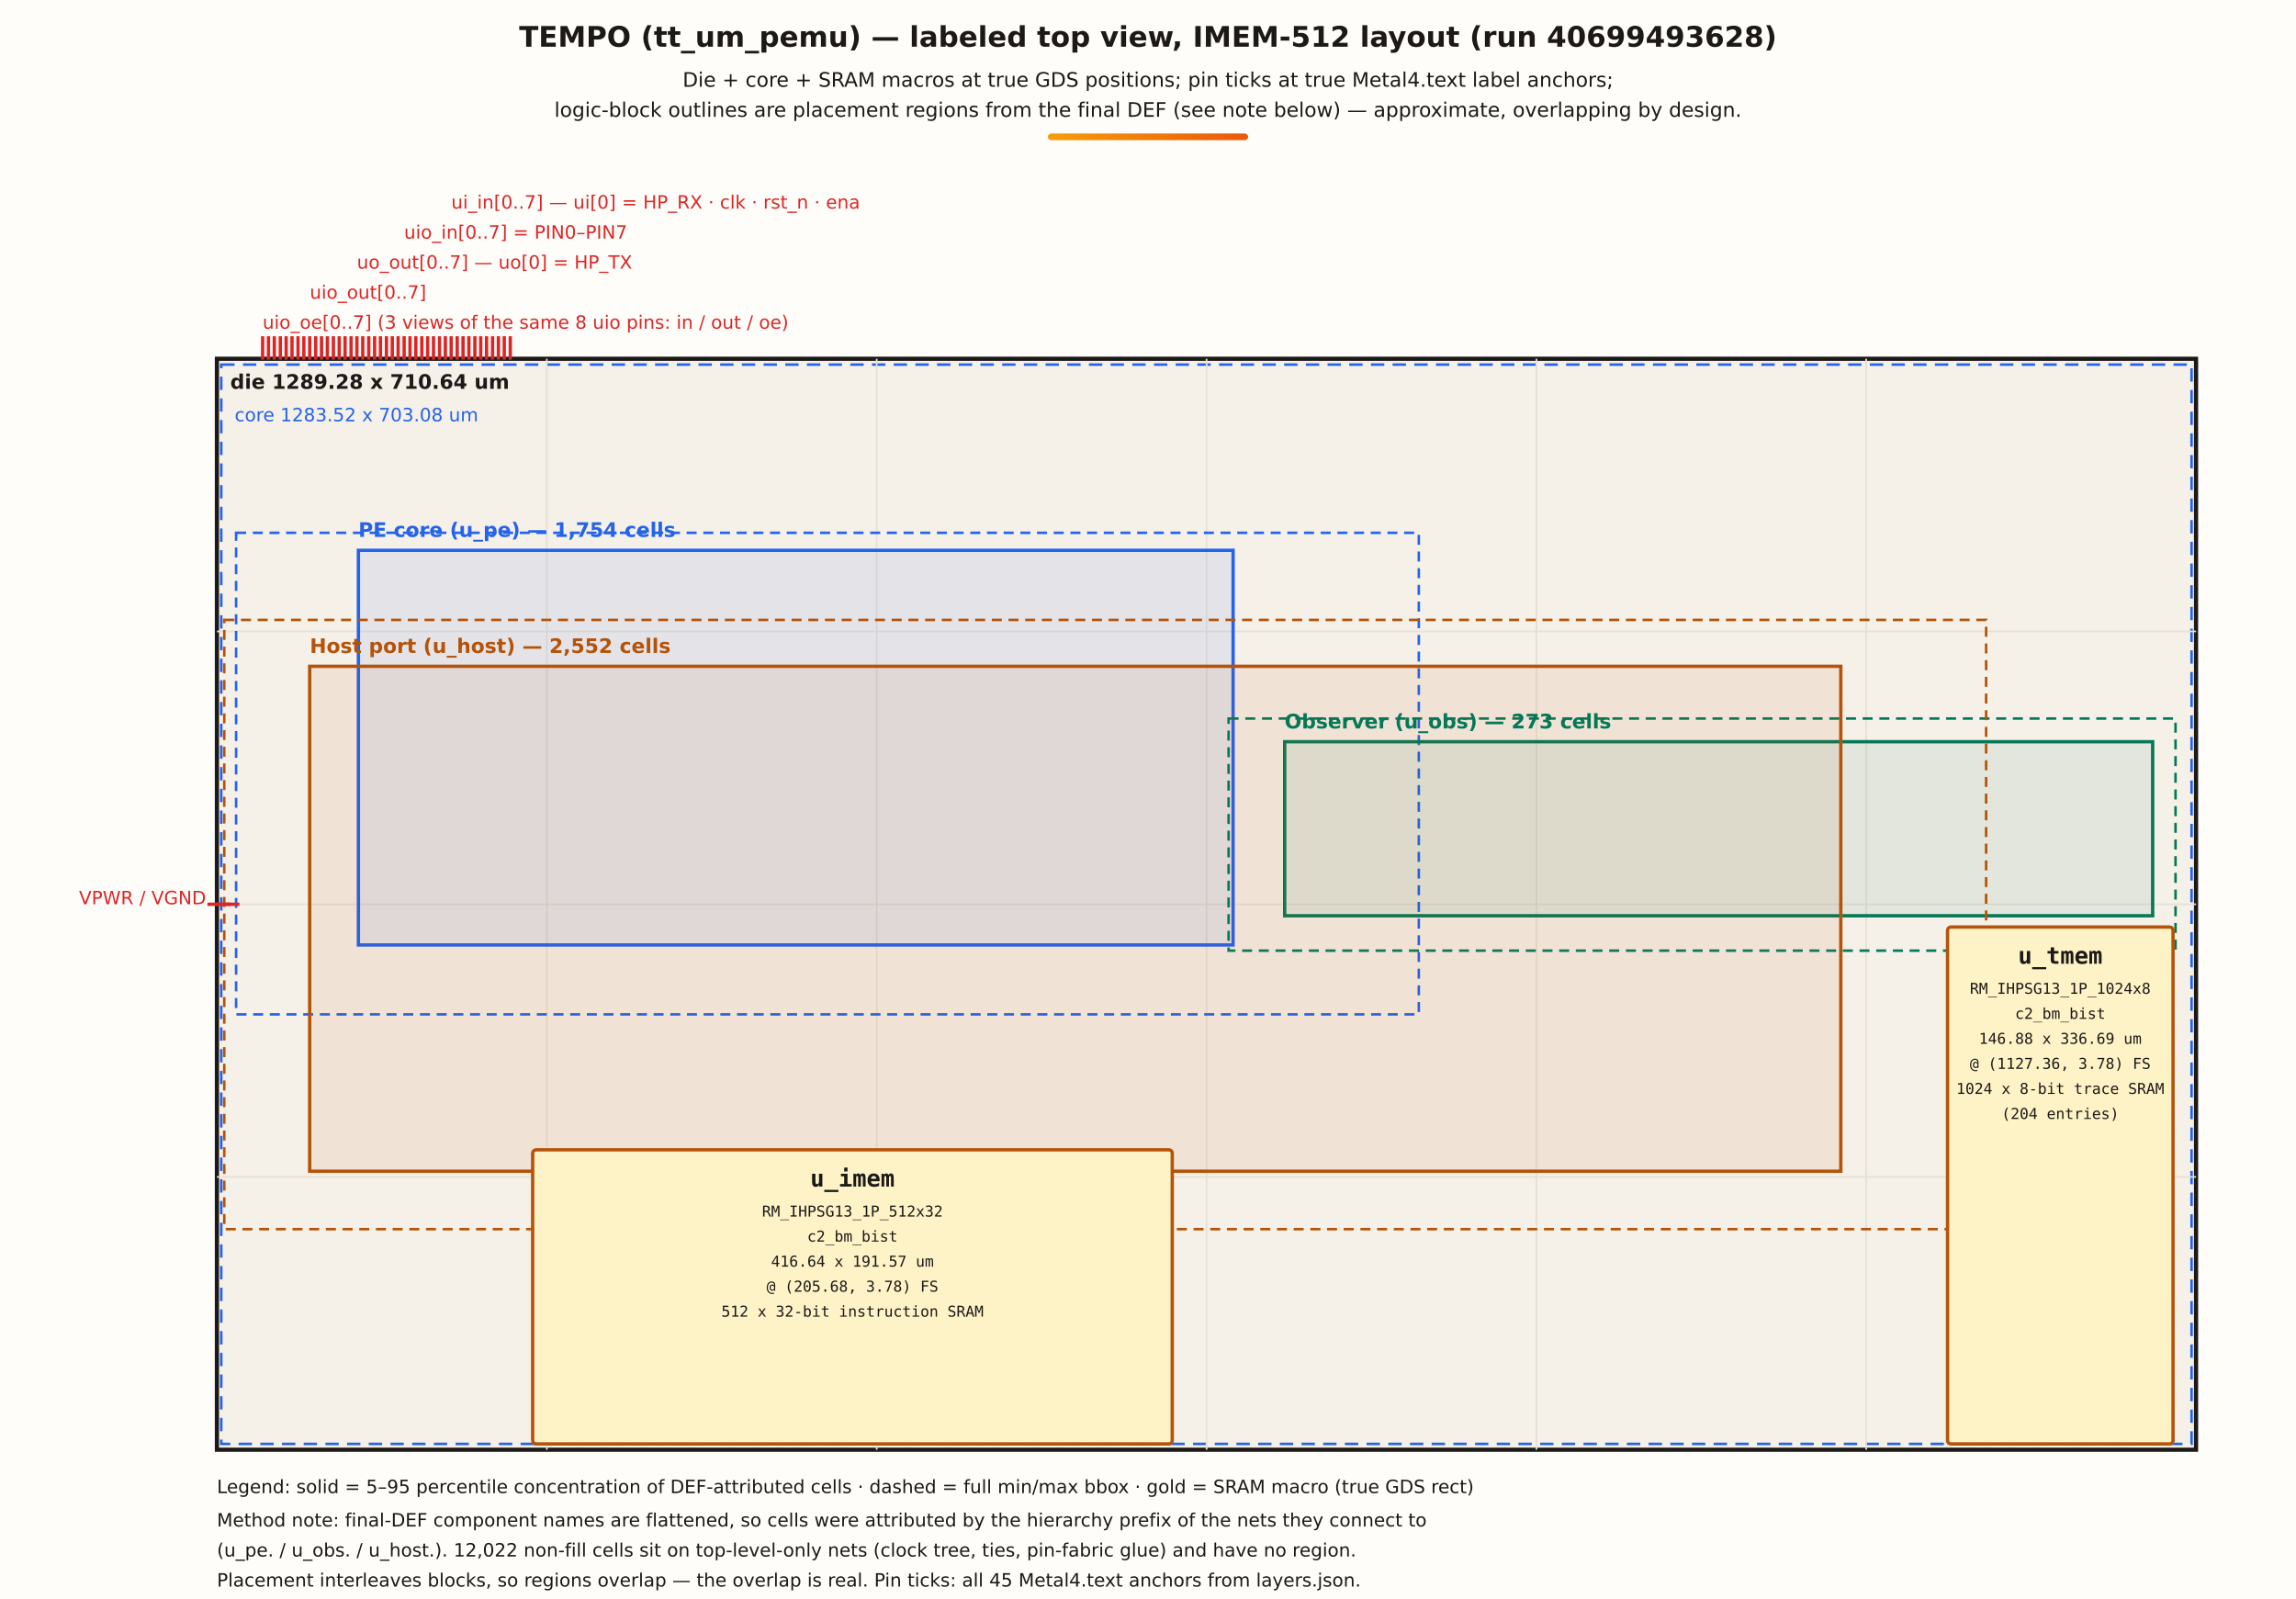
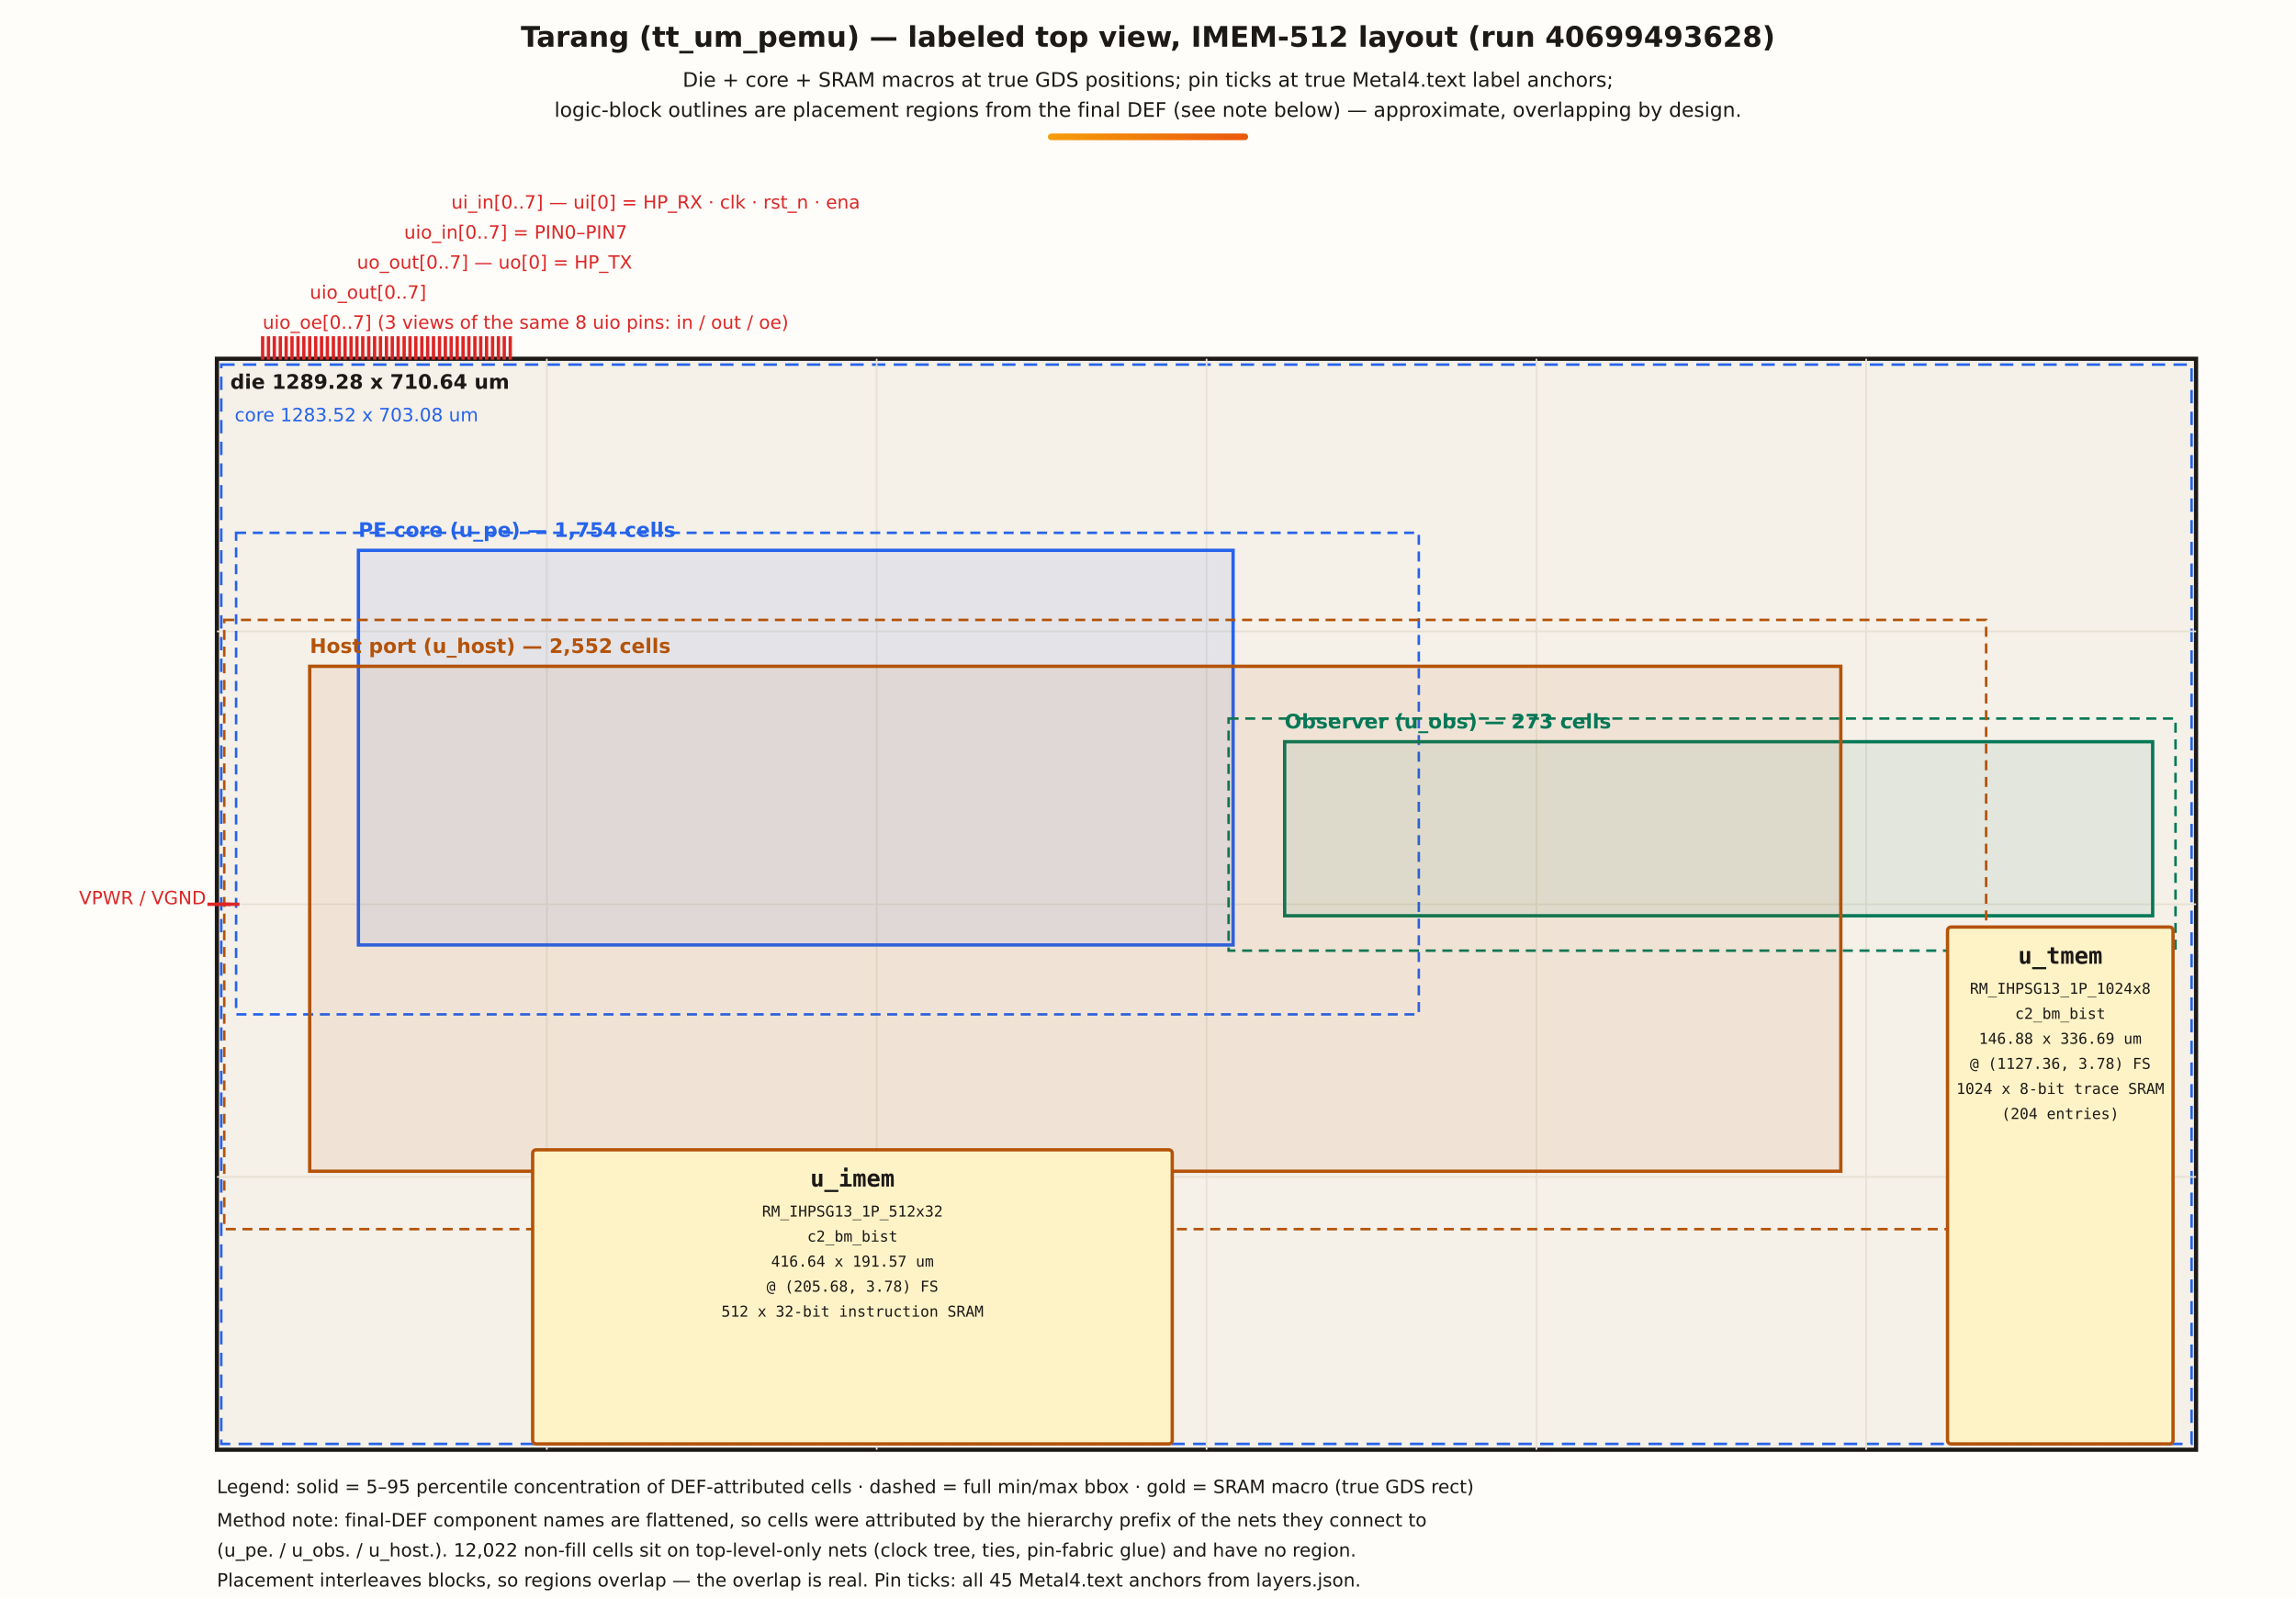
- <svg xmlns="http://www.w3.org/2000/svg" width="1376" height="958" viewBox="0 0 1376 958" font-family="DejaVu Sans, Arial, sans-serif" role="img" aria-label="TEMPO labeled GDS top view, IMEM-512 layout">
+ <svg xmlns="http://www.w3.org/2000/svg" width="1376" height="958" viewBox="0 0 1376 958" font-family="DejaVu Sans, Arial, sans-serif" role="img" aria-label="Tarang labeled GDS top view, IMEM-512 layout">
  <defs>
    <linearGradient id="gradCopper" x1="0" y1="0" x2="1" y2="0">
      <stop offset="0%" stop-color="#f59e0b" />
      <stop offset="100%" stop-color="#ea580c" />
    </linearGradient>
  </defs>
  <rect width="100%" height="100%" fill="#fffdf9" />
-   <text x="688.0" y="28" font-size="17" fill="#1c1917" text-anchor="middle" font-weight="bold">TEMPO (tt_um_pemu) — labeled top view, IMEM-512 layout (run 40699493628)</text>
+   <text x="688.0" y="28" font-size="17" fill="#1c1917" text-anchor="middle" font-weight="bold">Tarang (tt_um_pemu) — labeled top view, IMEM-512 layout (run 40699493628)</text>
  <text x="688.0" y="52" font-size="12" fill="#1c1917" text-anchor="middle" font-weight="normal">Die + core + SRAM macros at true GDS positions; pin ticks at true Metal4.text label anchors;</text>
  <text x="688.0" y="70" font-size="12" fill="#1c1917" text-anchor="middle" font-weight="normal">logic-block outlines are placement regions from the final DEF (see note below) — approximate, overlapping by design.</text>
  <rect x="628.0" y="80" width="120" height="4" rx="2" fill="url(#gradCopper)" />
  <rect x="130.0" y="215.0" width="1186.1" height="653.8" fill="#f5f0e8" stroke="#1c1917" stroke-width="2.5" />
  <text x="138.0" y="233.0" font-size="12" fill="#1c1917" text-anchor="start" font-weight="bold">die 1289.28 x 710.64 um</text>
  <rect x="132.6" y="218.5" width="1180.8" height="646.8" fill="none" stroke="#2563eb" stroke-width="1.5" stroke-dasharray="8,5" />
  <text x="140.65" y="252.478" font-size="11" fill="#2563eb" text-anchor="start" font-weight="normal">core 1283.52 x 703.08 um</text>
  <line x1="327.7" y1="215.0" x2="327.7" y2="868.8" stroke="#e7e0d4" />
  <line x1="525.4" y1="215.0" x2="525.4" y2="868.8" stroke="#e7e0d4" />
  <line x1="723.1" y1="215.0" x2="723.1" y2="868.8" stroke="#e7e0d4" />
  <line x1="920.8" y1="215.0" x2="920.8" y2="868.8" stroke="#e7e0d4" />
  <line x1="1118.4" y1="215.0" x2="1118.4" y2="868.8" stroke="#e7e0d4" />
  <line x1="130.0" y1="705.3" x2="1316.1" y2="705.3" stroke="#e7e0d4" />
  <line x1="130.0" y1="541.9" x2="1316.1" y2="541.9" stroke="#e7e0d4" />
  <line x1="130.0" y1="378.4" x2="1316.1" y2="378.4" stroke="#e7e0d4" />
  <rect x="141.5" y="319.3" width="708.8" height="288.6" fill="none" stroke="#2563eb" stroke-width="1.5" stroke-dasharray="6,4" />
  <rect x="214.8" y="329.8" width="524.2" height="236.5" fill="#2563eb" fill-opacity="0.08" stroke="#2563eb" stroke-width="2" />
  <rect x="736.3" y="430.6" width="567.5" height="139.1" fill="none" stroke="#047857" stroke-width="1.5" stroke-dasharray="6,4" />
  <rect x="769.9" y="444.5" width="520.2" height="104.3" fill="#047857" fill-opacity="0.08" stroke="#047857" stroke-width="2" />
  <rect x="134.4" y="371.5" width="1055.9" height="365.1" fill="none" stroke="#b45309" stroke-width="1.5" stroke-dasharray="6,4" />
  <rect x="185.6" y="399.3" width="917.6" height="302.6" fill="#b45309" fill-opacity="0.08" stroke="#b45309" stroke-width="2" />
  <text x="214.787" y="321.761" font-size="12" fill="#2563eb" text-anchor="start" font-weight="bold">PE core (u_pe) — 1,754 cells</text>
  <text x="769.878" y="436.522" font-size="12" fill="#047857" text-anchor="start" font-weight="bold">Observer (u_obs) — 273 cells</text>
  <text x="185.642" y="391.313" font-size="12" fill="#b45309" text-anchor="start" font-weight="bold">Host port (u_host) — 2,552 cells</text>
  <rect x="319.226" y="689.067" width="383.309" height="176.244" rx="2" fill="#fef3c7" stroke="#b45309" stroke-width="2" />
  <text x="510.88" y="711.067" font-size="14" fill="#1c1917" text-anchor="middle" font-weight="bold" font-family="DejaVu Sans Mono, monospace">u_imem</text>
  <text x="510.88" y="729.067" font-size="9" fill="#1c1917" text-anchor="middle" font-weight="normal" font-family="DejaVu Sans Mono, monospace">RM_IHPSG13_1P_512x32</text>
  <text x="510.88" y="744.067" font-size="9" fill="#1c1917" text-anchor="middle" font-weight="normal" font-family="DejaVu Sans Mono, monospace">c2_bm_bist</text>
  <text x="510.88" y="759.067" font-size="9" fill="#1c1917" text-anchor="middle" font-weight="normal" font-family="DejaVu Sans Mono, monospace">416.64 x 191.57 um</text>
  <text x="510.88" y="774.067" font-size="9" fill="#1c1917" text-anchor="middle" font-weight="normal" font-family="DejaVu Sans Mono, monospace">@ (205.68, 3.78) FS</text>
  <text x="510.88" y="789.067" font-size="9" fill="#1c1917" text-anchor="middle" font-weight="normal" font-family="DejaVu Sans Mono, monospace">512 x 32-bit instruction SRAM</text>
  <rect x="1167.171" y="555.556" width="135.13" height="309.755" rx="2" fill="#fef3c7" stroke="#b45309" stroke-width="2" />
  <text x="1234.736" y="577.556" font-size="14" fill="#1c1917" text-anchor="middle" font-weight="bold" font-family="DejaVu Sans Mono, monospace">u_tmem</text>
  <text x="1234.736" y="595.556" font-size="9" fill="#1c1917" text-anchor="middle" font-weight="normal" font-family="DejaVu Sans Mono, monospace">RM_IHPSG13_1P_1024x8</text>
  <text x="1234.736" y="610.556" font-size="9" fill="#1c1917" text-anchor="middle" font-weight="normal" font-family="DejaVu Sans Mono, monospace">c2_bm_bist</text>
  <text x="1234.736" y="625.556" font-size="9" fill="#1c1917" text-anchor="middle" font-weight="normal" font-family="DejaVu Sans Mono, monospace">146.88 x 336.69 um</text>
  <text x="1234.736" y="640.556" font-size="9" fill="#1c1917" text-anchor="middle" font-weight="normal" font-family="DejaVu Sans Mono, monospace">@ (1127.36, 3.78) FS</text>
  <text x="1234.736" y="655.556" font-size="9" fill="#1c1917" text-anchor="middle" font-weight="normal" font-family="DejaVu Sans Mono, monospace">1024 x 8-bit trace SRAM</text>
  <text x="1234.736" y="670.556" font-size="9" fill="#1c1917" text-anchor="middle" font-weight="normal" font-family="DejaVu Sans Mono, monospace">(204 entries)</text>
  <line x1="138.3" y1="541.9" x2="124.3" y2="541.9" stroke="#dc2626" stroke-width="2" />
  <line x1="143.5" y1="541.9" x2="129.5" y2="541.9" stroke="#dc2626" stroke-width="2" />
  <line x1="302.2" y1="215.5" x2="302.2" y2="201.5" stroke="#dc2626" stroke-width="2" />
  <line x1="305.8" y1="215.5" x2="305.8" y2="201.5" stroke="#dc2626" stroke-width="2" />
  <line x1="298.7" y1="215.5" x2="298.7" y2="201.5" stroke="#dc2626" stroke-width="2" />
  <line x1="295.2" y1="215.5" x2="295.2" y2="201.5" stroke="#dc2626" stroke-width="2" />
  <line x1="291.6" y1="215.5" x2="291.6" y2="201.5" stroke="#dc2626" stroke-width="2" />
  <line x1="288.1" y1="215.5" x2="288.1" y2="201.5" stroke="#dc2626" stroke-width="2" />
  <line x1="284.6" y1="215.5" x2="284.6" y2="201.5" stroke="#dc2626" stroke-width="2" />
  <line x1="281.0" y1="215.5" x2="281.0" y2="201.5" stroke="#dc2626" stroke-width="2" />
  <line x1="277.5" y1="215.5" x2="277.5" y2="201.5" stroke="#dc2626" stroke-width="2" />
  <line x1="274.0" y1="215.5" x2="274.0" y2="201.5" stroke="#dc2626" stroke-width="2" />
  <line x1="270.4" y1="215.5" x2="270.4" y2="201.5" stroke="#dc2626" stroke-width="2" />
  <line x1="266.9" y1="215.5" x2="266.9" y2="201.5" stroke="#dc2626" stroke-width="2" />
  <line x1="263.4" y1="215.5" x2="263.4" y2="201.5" stroke="#dc2626" stroke-width="2" />
  <line x1="259.8" y1="215.5" x2="259.8" y2="201.5" stroke="#dc2626" stroke-width="2" />
  <line x1="256.3" y1="215.5" x2="256.3" y2="201.5" stroke="#dc2626" stroke-width="2" />
  <line x1="252.8" y1="215.5" x2="252.8" y2="201.5" stroke="#dc2626" stroke-width="2" />
  <line x1="249.2" y1="215.5" x2="249.2" y2="201.5" stroke="#dc2626" stroke-width="2" />
  <line x1="245.7" y1="215.5" x2="245.7" y2="201.5" stroke="#dc2626" stroke-width="2" />
  <line x1="242.2" y1="215.5" x2="242.2" y2="201.5" stroke="#dc2626" stroke-width="2" />
  <line x1="182.1" y1="215.5" x2="182.1" y2="201.5" stroke="#dc2626" stroke-width="2" />
  <line x1="178.6" y1="215.5" x2="178.6" y2="201.5" stroke="#dc2626" stroke-width="2" />
  <line x1="175.0" y1="215.5" x2="175.0" y2="201.5" stroke="#dc2626" stroke-width="2" />
  <line x1="171.5" y1="215.5" x2="171.5" y2="201.5" stroke="#dc2626" stroke-width="2" />
  <line x1="168.0" y1="215.5" x2="168.0" y2="201.5" stroke="#dc2626" stroke-width="2" />
  <line x1="164.4" y1="215.5" x2="164.4" y2="201.5" stroke="#dc2626" stroke-width="2" />
  <line x1="160.9" y1="215.5" x2="160.9" y2="201.5" stroke="#dc2626" stroke-width="2" />
  <line x1="157.4" y1="215.5" x2="157.4" y2="201.5" stroke="#dc2626" stroke-width="2" />
  <line x1="210.4" y1="215.5" x2="210.4" y2="201.5" stroke="#dc2626" stroke-width="2" />
  <line x1="206.8" y1="215.5" x2="206.8" y2="201.5" stroke="#dc2626" stroke-width="2" />
  <line x1="203.3" y1="215.5" x2="203.3" y2="201.5" stroke="#dc2626" stroke-width="2" />
  <line x1="199.8" y1="215.5" x2="199.8" y2="201.5" stroke="#dc2626" stroke-width="2" />
  <line x1="196.2" y1="215.5" x2="196.2" y2="201.5" stroke="#dc2626" stroke-width="2" />
  <line x1="192.7" y1="215.5" x2="192.7" y2="201.5" stroke="#dc2626" stroke-width="2" />
  <line x1="189.2" y1="215.5" x2="189.2" y2="201.5" stroke="#dc2626" stroke-width="2" />
  <line x1="185.6" y1="215.5" x2="185.6" y2="201.5" stroke="#dc2626" stroke-width="2" />
  <line x1="238.6" y1="215.5" x2="238.6" y2="201.5" stroke="#dc2626" stroke-width="2" />
  <line x1="235.1" y1="215.5" x2="235.1" y2="201.5" stroke="#dc2626" stroke-width="2" />
  <line x1="231.6" y1="215.5" x2="231.6" y2="201.5" stroke="#dc2626" stroke-width="2" />
  <line x1="228.0" y1="215.5" x2="228.0" y2="201.5" stroke="#dc2626" stroke-width="2" />
  <line x1="224.5" y1="215.5" x2="224.5" y2="201.5" stroke="#dc2626" stroke-width="2" />
  <line x1="221.0" y1="215.5" x2="221.0" y2="201.5" stroke="#dc2626" stroke-width="2" />
  <line x1="217.4" y1="215.5" x2="217.4" y2="201.5" stroke="#dc2626" stroke-width="2" />
  <line x1="213.9" y1="215.5" x2="213.9" y2="201.5" stroke="#dc2626" stroke-width="2" />
  <text x="157.379" y="197.0" font-size="11" fill="#dc2626" text-anchor="start" font-weight="normal">uio_oe[0..7] (3 views of the same 8 uio pins: in / out / oe)</text>
  <text x="185.642" y="179.0" font-size="11" fill="#dc2626" text-anchor="start" font-weight="normal">uio_out[0..7]</text>
  <text x="213.904" y="161.0" font-size="11" fill="#dc2626" text-anchor="start" font-weight="normal">uo_out[0..7] — uo[0] = HP_TX</text>
  <text x="242.166" y="143.0" font-size="11" fill="#dc2626" text-anchor="start" font-weight="normal">uio_in[0..7] = PIN0–PIN7</text>
  <text x="270.429" y="125.0" font-size="11" fill="#dc2626" text-anchor="start" font-weight="normal">ui_in[0..7] — ui[0] = HP_RX · clk · rst_n · ena</text>
  <text x="123.478" y="541.894" font-size="11" fill="#dc2626" text-anchor="end" font-weight="normal">VPWR / VGND</text>
  <text x="130.0" y="894.789" font-size="11" fill="#1c1917" text-anchor="start" font-weight="normal">Legend: solid = 5–95 percentile concentration of DEF-attributed cells · dashed = full min/max bbox · gold = SRAM macro (true GDS rect)</text>
  <text x="130.0" y="914.789" font-size="11" fill="#1c1917" text-anchor="start" font-weight="normal">Method note: final-DEF component names are flattened, so cells were attributed by the hierarchy prefix of the nets they connect to</text>
  <text x="130.0" y="932.789" font-size="11" fill="#1c1917" text-anchor="start" font-weight="normal">(u_pe. / u_obs. / u_host.). 12,022 non-fill cells sit on top-level-only nets (clock tree, ties, pin-fabric glue) and have no region.</text>
  <text x="130.0" y="950.789" font-size="11" fill="#1c1917" text-anchor="start" font-weight="normal">Placement interleaves blocks, so regions overlap — the overlap is real. Pin ticks: all 45 Metal4.text anchors from layers.json.</text>
</svg>
